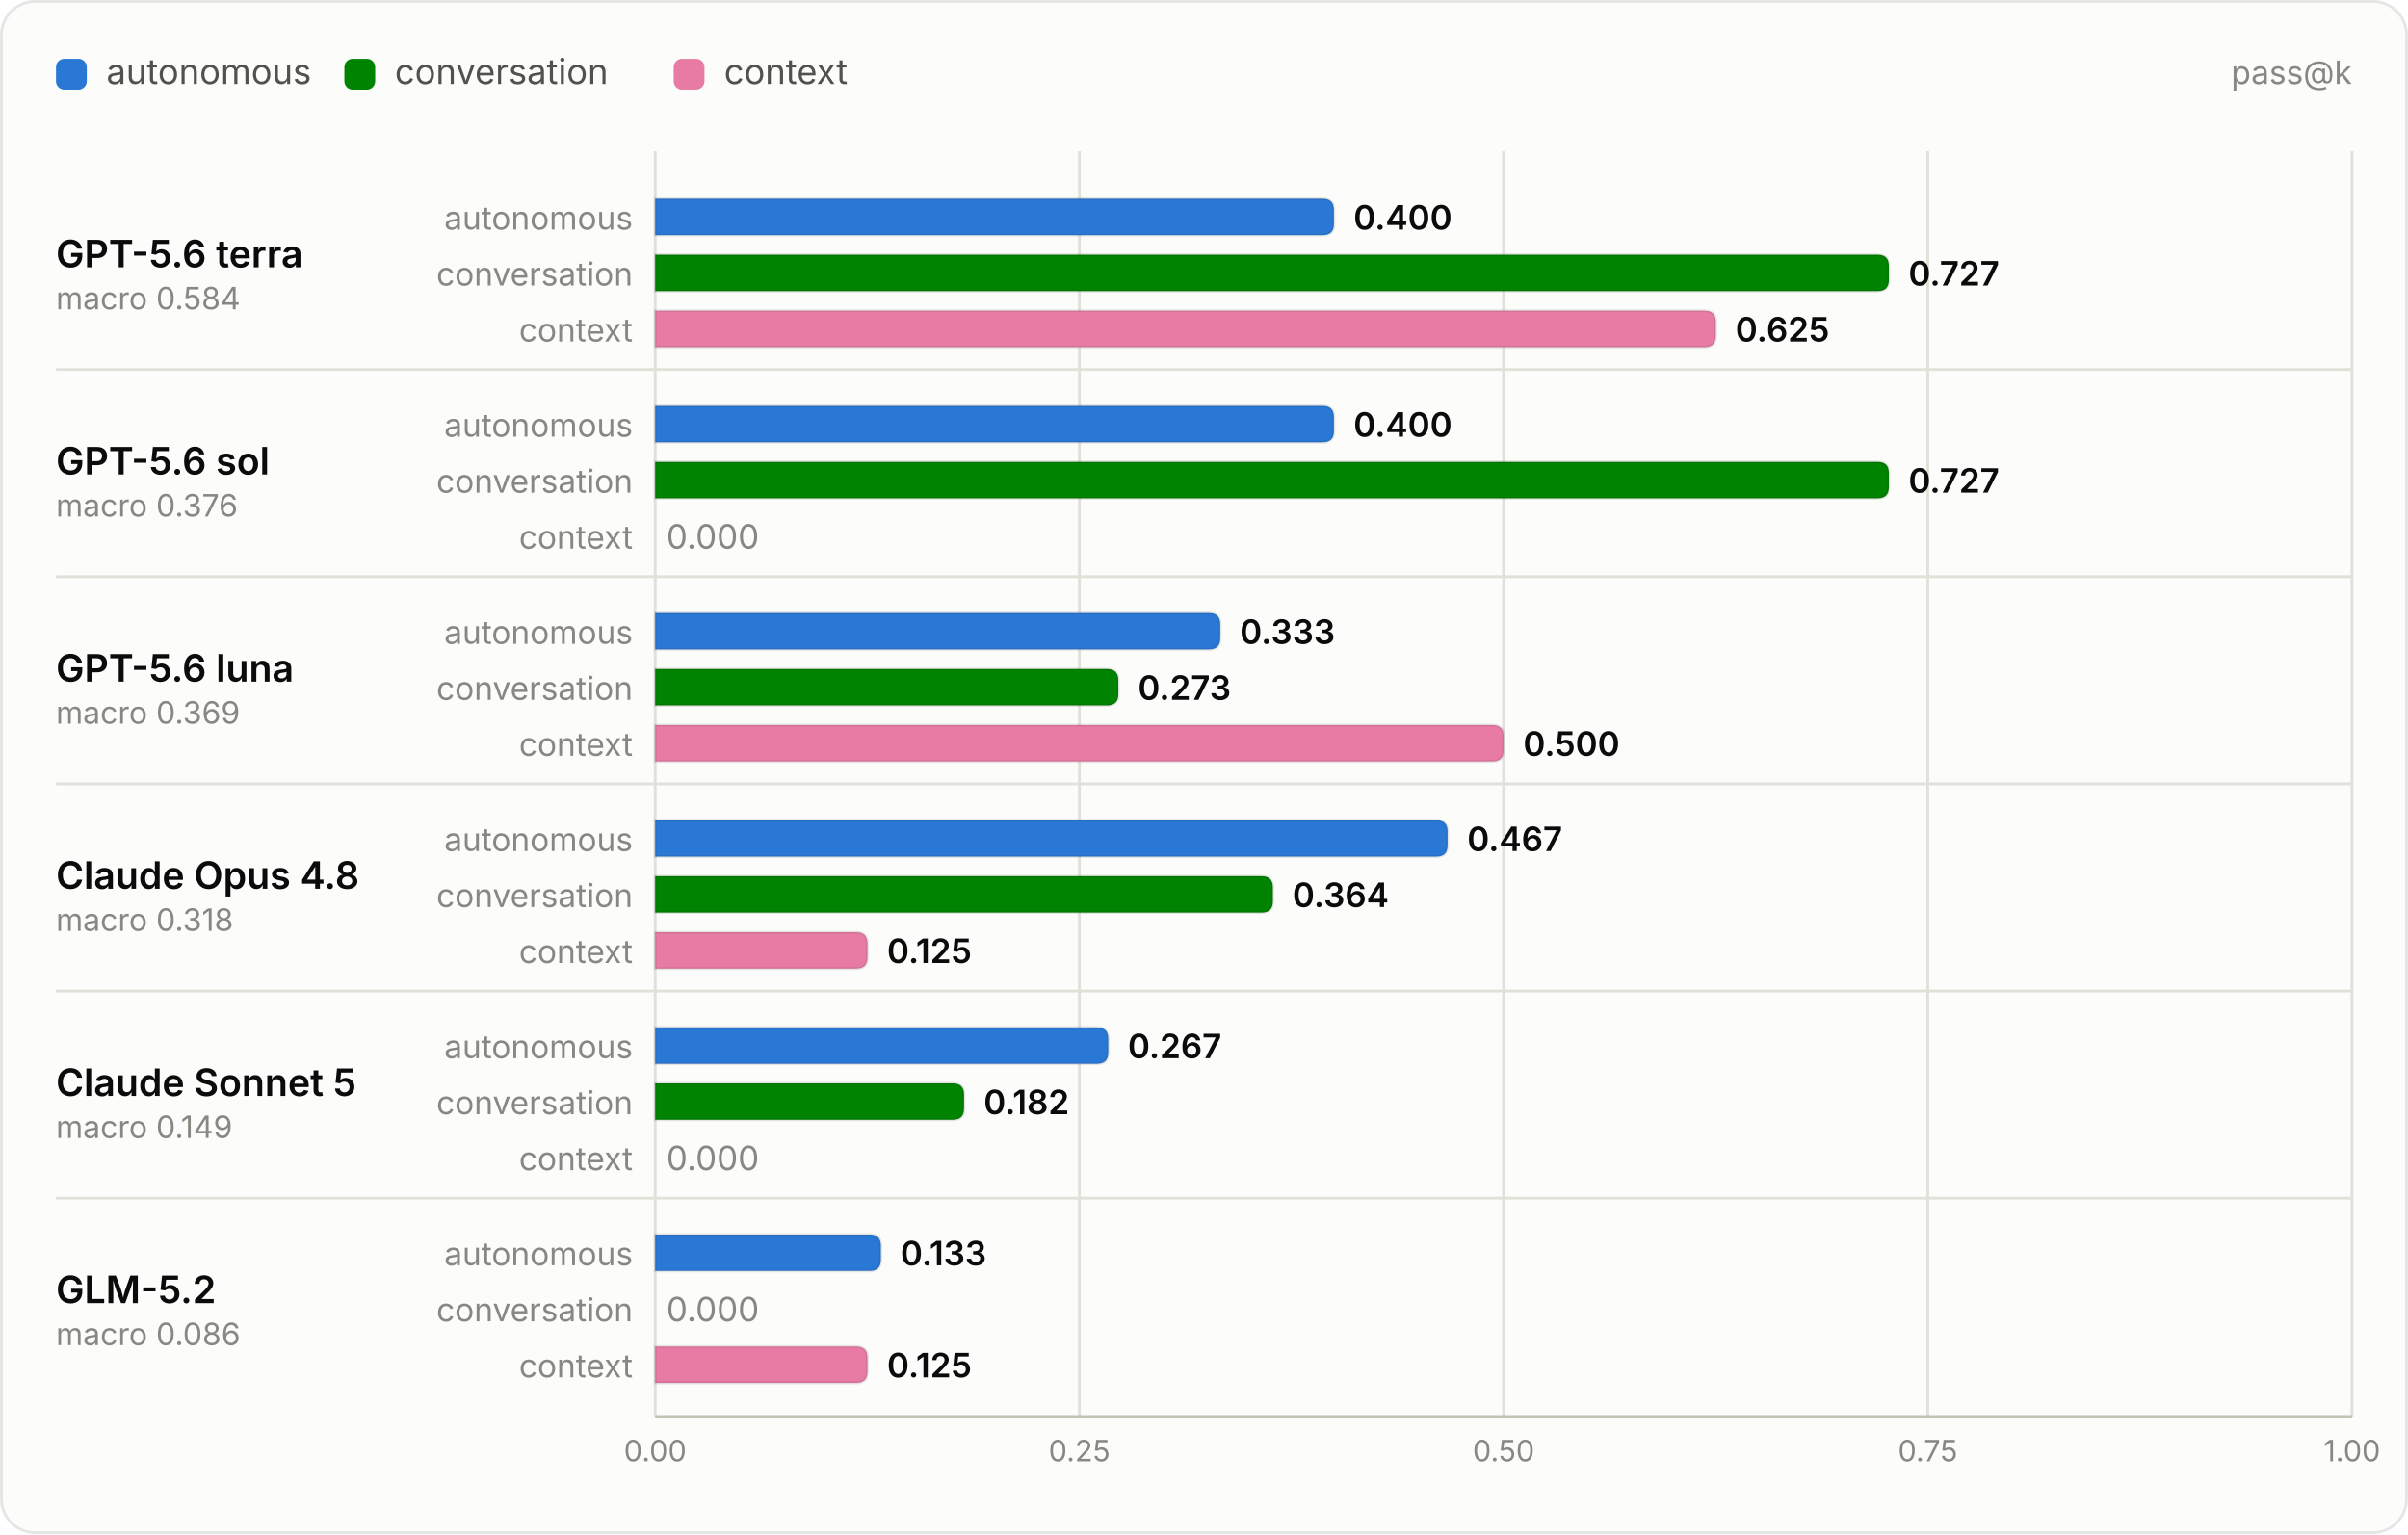
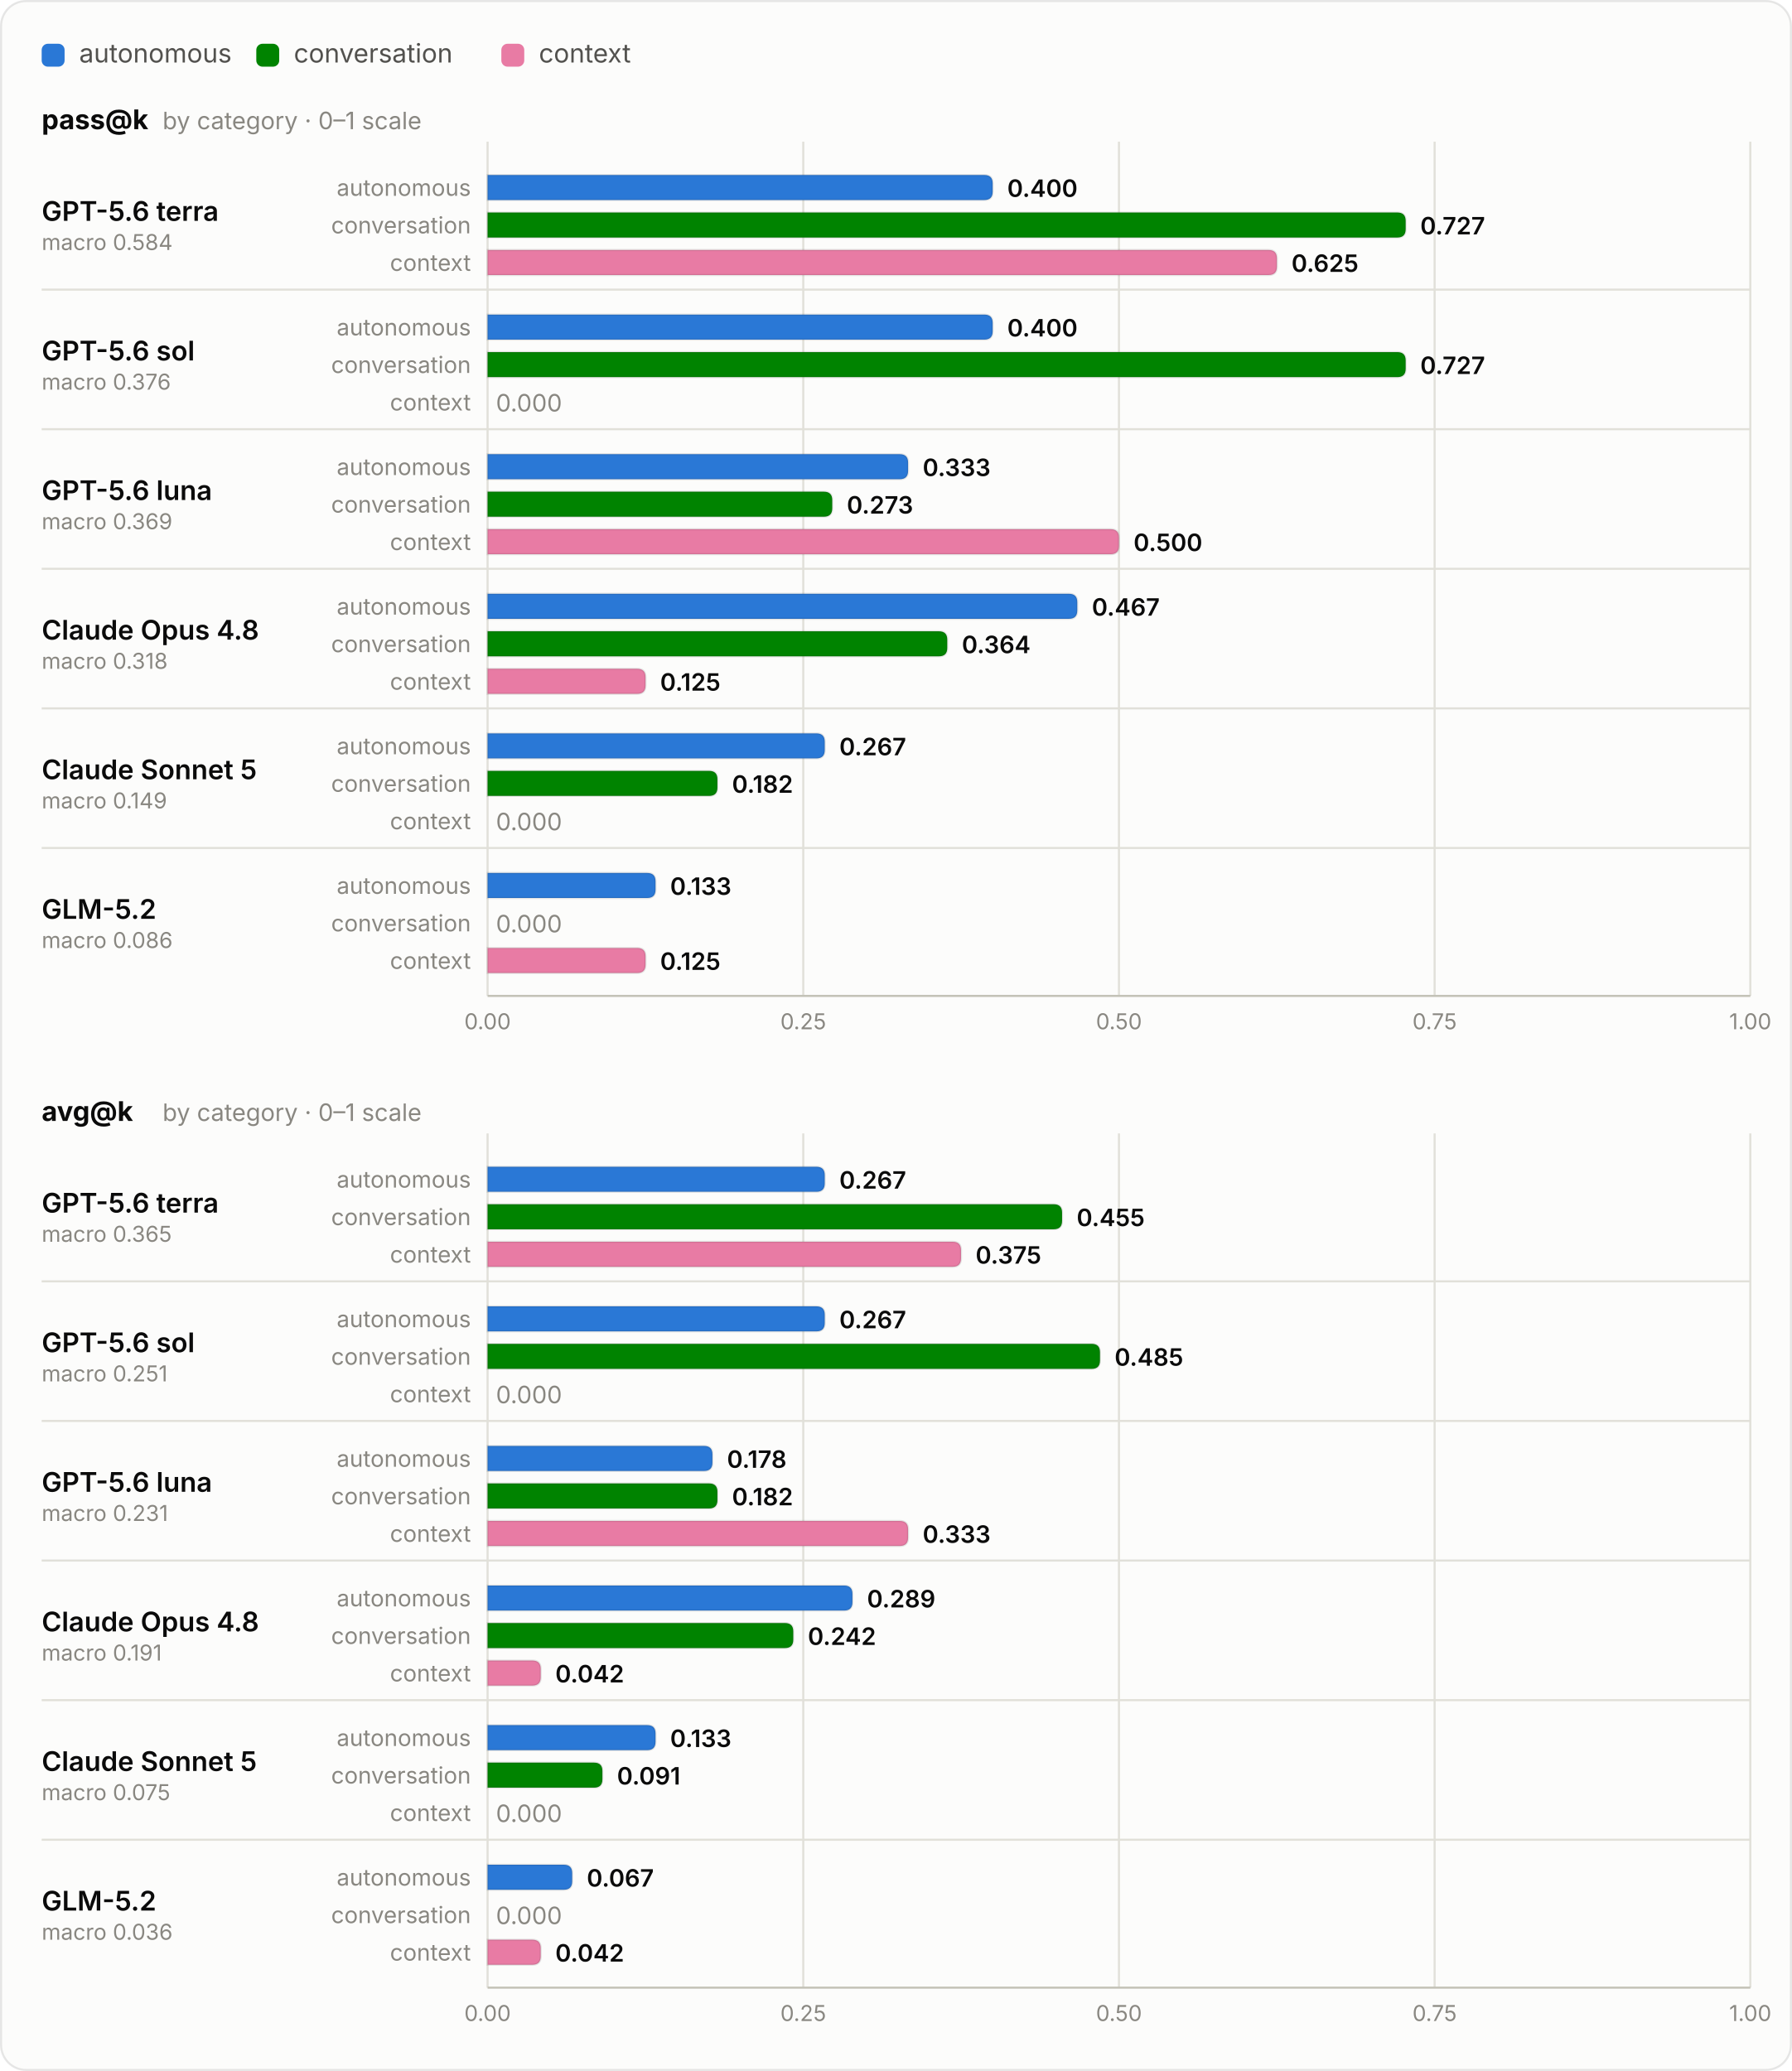
- <svg xmlns="http://www.w3.org/2000/svg" viewBox="0 0 860 548" width="860" height="548" font-family="system-ui,-apple-system,'Segoe UI',sans-serif" role="img" aria-label="Lite pass@k by model and category">
-   <rect x="0.5" y="0.5" width="859" height="547" rx="12" fill="#fcfcfb" stroke="rgba(11,11,11,0.10)" />
+ <svg xmlns="http://www.w3.org/2000/svg" viewBox="0 0 860 994" width="860" height="994" font-family="system-ui,-apple-system,'Segoe UI',sans-serif" role="img" aria-label="Lite pass@k and avg@k by model and category">
+   <rect x="0.5" y="0.5" width="859" height="993" rx="12" fill="#fcfcfb" stroke="rgba(11,11,11,0.10)" />
  <rect x="20" y="21" width="11" height="11" rx="3" fill="#2a78d6" />
  <text x="38" y="30" font-size="12.5" fill="#52514e">autonomous</text>
  <rect x="123.0" y="21" width="11" height="11" rx="3" fill="#008300" />
  <text x="141.0" y="30" font-size="12.5" fill="#52514e">conversation</text>
  <rect x="240.6" y="21" width="11" height="11" rx="3" fill="#e87ba4" />
  <text x="258.6" y="30" font-size="12.5" fill="#52514e">context</text>
-   <text x="840" y="30" font-size="11.5" fill="#898781" text-anchor="end">pass@k</text>
-   <line x1="234.0" y1="54" x2="234.0" y2="506" stroke="#e1e0d9" stroke-width="1" />
-   <text x="234.0" y="522" font-size="10.5" fill="#898781" text-anchor="middle" style="font-variant-numeric:tabular-nums">0.00</text>
-   <line x1="385.5" y1="54" x2="385.5" y2="506" stroke="#e1e0d9" stroke-width="1" />
-   <text x="385.5" y="522" font-size="10.5" fill="#898781" text-anchor="middle" style="font-variant-numeric:tabular-nums">0.25</text>
-   <line x1="537.0" y1="54" x2="537.0" y2="506" stroke="#e1e0d9" stroke-width="1" />
-   <text x="537.0" y="522" font-size="10.5" fill="#898781" text-anchor="middle" style="font-variant-numeric:tabular-nums">0.50</text>
-   <line x1="688.5" y1="54" x2="688.5" y2="506" stroke="#e1e0d9" stroke-width="1" />
-   <text x="688.5" y="522" font-size="10.5" fill="#898781" text-anchor="middle" style="font-variant-numeric:tabular-nums">0.75</text>
-   <line x1="840.0" y1="54" x2="840.0" y2="506" stroke="#e1e0d9" stroke-width="1" />
-   <text x="840.0" y="522" font-size="10.5" fill="#898781" text-anchor="middle" style="font-variant-numeric:tabular-nums">1.00</text>
-   <text x="20" y="95.5" font-size="13.5" font-weight="600" fill="#0b0b0b">GPT-5.6 terra</text>
-   <text x="20" y="110.5" font-size="11" fill="#898781" style="font-variant-numeric:tabular-nums">macro 0.584</text>
-   <text x="226" y="82.0" font-size="11.5" fill="#898781" text-anchor="end">autonomous</text>
-   <path d="M234.0,71.0 H472.4 Q476.4,71.0 476.4,75.0 V80.0 Q476.4,84.0 472.4,84.0 H234.0 Z" fill="#2a78d6" stroke="rgba(11,11,11,0.10)" stroke-width="1" />
-   <text x="483.4" y="82.0" font-size="12" font-weight="600" fill="#0b0b0b" style="font-variant-numeric:tabular-nums">0.400</text>
-   <text x="226" y="102.0" font-size="11.5" fill="#898781" text-anchor="end">conversation</text>
-   <path d="M234.0,91.0 H670.6 Q674.6,91.0 674.6,95.0 V100.0 Q674.6,104.0 670.6,104.0 H234.0 Z" fill="#008300" stroke="rgba(11,11,11,0.10)" stroke-width="1" />
-   <text x="681.6" y="102.0" font-size="12" font-weight="600" fill="#0b0b0b" style="font-variant-numeric:tabular-nums">0.727</text>
-   <text x="226" y="122.0" font-size="11.5" fill="#898781" text-anchor="end">context</text>
-   <path d="M234.0,111.0 H608.8 Q612.8,111.0 612.8,115.0 V120.0 Q612.8,124.0 608.8,124.0 H234.0 Z" fill="#e87ba4" stroke="rgba(11,11,11,0.10)" stroke-width="1" />
-   <text x="619.8" y="122.0" font-size="12" font-weight="600" fill="#0b0b0b" style="font-variant-numeric:tabular-nums">0.625</text>
-   <line x1="20" y1="132" x2="840" y2="132" stroke="#e1e0d9" stroke-width="1" />
-   <text x="20" y="169.5" font-size="13.5" font-weight="600" fill="#0b0b0b">GPT-5.6 sol</text>
-   <text x="20" y="184.5" font-size="11" fill="#898781" style="font-variant-numeric:tabular-nums">macro 0.376</text>
-   <text x="226" y="156.0" font-size="11.5" fill="#898781" text-anchor="end">autonomous</text>
-   <path d="M234.0,145.0 H472.4 Q476.4,145.0 476.4,149.0 V154.0 Q476.4,158.0 472.4,158.0 H234.0 Z" fill="#2a78d6" stroke="rgba(11,11,11,0.10)" stroke-width="1" />
-   <text x="483.4" y="156.0" font-size="12" font-weight="600" fill="#0b0b0b" style="font-variant-numeric:tabular-nums">0.400</text>
-   <text x="226" y="176.0" font-size="11.5" fill="#898781" text-anchor="end">conversation</text>
-   <path d="M234.0,165.0 H670.6 Q674.6,165.0 674.6,169.0 V174.0 Q674.6,178.0 670.6,178.0 H234.0 Z" fill="#008300" stroke="rgba(11,11,11,0.10)" stroke-width="1" />
-   <text x="681.6" y="176.0" font-size="12" font-weight="600" fill="#0b0b0b" style="font-variant-numeric:tabular-nums">0.727</text>
-   <text x="226" y="196.0" font-size="11.5" fill="#898781" text-anchor="end">context</text>
-   <text x="238" y="196.0" font-size="12" fill="#898781" style="font-variant-numeric:tabular-nums">0.000</text>
+   <text x="20" y="62" font-size="13" font-weight="700" fill="#0b0b0b">pass@k</text>
+   <text x="78" y="62" font-size="11.5" fill="#898781">by category · 0–1 scale</text>
+   <line x1="234.0" y1="68" x2="234.0" y2="478" stroke="#e1e0d9" stroke-width="1" />
+   <text x="234.0" y="494" font-size="10.5" fill="#898781" text-anchor="middle" style="font-variant-numeric:tabular-nums">0.00</text>
+   <line x1="385.5" y1="68" x2="385.5" y2="478" stroke="#e1e0d9" stroke-width="1" />
+   <text x="385.5" y="494" font-size="10.5" fill="#898781" text-anchor="middle" style="font-variant-numeric:tabular-nums">0.25</text>
+   <line x1="537.0" y1="68" x2="537.0" y2="478" stroke="#e1e0d9" stroke-width="1" />
+   <text x="537.0" y="494" font-size="10.5" fill="#898781" text-anchor="middle" style="font-variant-numeric:tabular-nums">0.50</text>
+   <line x1="688.5" y1="68" x2="688.5" y2="478" stroke="#e1e0d9" stroke-width="1" />
+   <text x="688.5" y="494" font-size="10.5" fill="#898781" text-anchor="middle" style="font-variant-numeric:tabular-nums">0.75</text>
+   <line x1="840.0" y1="68" x2="840.0" y2="478" stroke="#e1e0d9" stroke-width="1" />
+   <text x="840.0" y="494" font-size="10.5" fill="#898781" text-anchor="middle" style="font-variant-numeric:tabular-nums">1.00</text>
+   <text x="20" y="106.0" font-size="13" font-weight="600" fill="#0b0b0b">GPT-5.6 terra</text>
+   <text x="20" y="120.0" font-size="10.5" fill="#898781" style="font-variant-numeric:tabular-nums">macro 0.584</text>
+   <text x="226" y="94.0" font-size="11" fill="#898781" text-anchor="end">autonomous</text>
+   <path d="M234.0,84.0 H472.4 Q476.4,84.0 476.4,88.0 V92.0 Q476.4,96.0 472.4,96.0 H234.0 Z" fill="#2a78d6" stroke="rgba(11,11,11,0.10)" stroke-width="1" />
+   <text x="483.4" y="94.5" font-size="11.5" font-weight="600" fill="#0b0b0b" style="font-variant-numeric:tabular-nums">0.400</text>
+   <text x="226" y="112.0" font-size="11" fill="#898781" text-anchor="end">conversation</text>
+   <path d="M234.0,102.0 H670.6 Q674.6,102.0 674.6,106.0 V110.0 Q674.6,114.0 670.6,114.0 H234.0 Z" fill="#008300" stroke="rgba(11,11,11,0.10)" stroke-width="1" />
+   <text x="681.6" y="112.5" font-size="11.5" font-weight="600" fill="#0b0b0b" style="font-variant-numeric:tabular-nums">0.727</text>
+   <text x="226" y="130.0" font-size="11" fill="#898781" text-anchor="end">context</text>
+   <path d="M234.0,120.0 H608.8 Q612.8,120.0 612.8,124.0 V128.0 Q612.8,132.0 608.8,132.0 H234.0 Z" fill="#e87ba4" stroke="rgba(11,11,11,0.10)" stroke-width="1" />
+   <text x="619.8" y="130.5" font-size="11.5" font-weight="600" fill="#0b0b0b" style="font-variant-numeric:tabular-nums">0.625</text>
+   <line x1="20" y1="139" x2="840" y2="139" stroke="#e1e0d9" stroke-width="1" />
+   <text x="20" y="173.0" font-size="13" font-weight="600" fill="#0b0b0b">GPT-5.6 sol</text>
+   <text x="20" y="187.0" font-size="10.5" fill="#898781" style="font-variant-numeric:tabular-nums">macro 0.376</text>
+   <text x="226" y="161.0" font-size="11" fill="#898781" text-anchor="end">autonomous</text>
+   <path d="M234.0,151.0 H472.4 Q476.4,151.0 476.4,155.0 V159.0 Q476.4,163.0 472.4,163.0 H234.0 Z" fill="#2a78d6" stroke="rgba(11,11,11,0.10)" stroke-width="1" />
+   <text x="483.4" y="161.5" font-size="11.5" font-weight="600" fill="#0b0b0b" style="font-variant-numeric:tabular-nums">0.400</text>
+   <text x="226" y="179.0" font-size="11" fill="#898781" text-anchor="end">conversation</text>
+   <path d="M234.0,169.0 H670.6 Q674.6,169.0 674.6,173.0 V177.0 Q674.6,181.0 670.6,181.0 H234.0 Z" fill="#008300" stroke="rgba(11,11,11,0.10)" stroke-width="1" />
+   <text x="681.6" y="179.5" font-size="11.5" font-weight="600" fill="#0b0b0b" style="font-variant-numeric:tabular-nums">0.727</text>
+   <text x="226" y="197.0" font-size="11" fill="#898781" text-anchor="end">context</text>
+   <text x="238" y="197.5" font-size="11.5" fill="#898781" style="font-variant-numeric:tabular-nums">0.000</text>
  <line x1="20" y1="206" x2="840" y2="206" stroke="#e1e0d9" stroke-width="1" />
-   <text x="20" y="243.5" font-size="13.5" font-weight="600" fill="#0b0b0b">GPT-5.6 luna</text>
-   <text x="20" y="258.5" font-size="11" fill="#898781" style="font-variant-numeric:tabular-nums">macro 0.369</text>
-   <text x="226" y="230.0" font-size="11.5" fill="#898781" text-anchor="end">autonomous</text>
-   <path d="M234.0,219.0 H431.8 Q435.8,219.0 435.8,223.0 V228.0 Q435.8,232.0 431.8,232.0 H234.0 Z" fill="#2a78d6" stroke="rgba(11,11,11,0.10)" stroke-width="1" />
-   <text x="442.8" y="230.0" font-size="12" font-weight="600" fill="#0b0b0b" style="font-variant-numeric:tabular-nums">0.333</text>
-   <text x="226" y="250.0" font-size="11.5" fill="#898781" text-anchor="end">conversation</text>
-   <path d="M234.0,239.0 H395.4 Q399.4,239.0 399.4,243.0 V248.0 Q399.4,252.0 395.4,252.0 H234.0 Z" fill="#008300" stroke="rgba(11,11,11,0.10)" stroke-width="1" />
-   <text x="406.4" y="250.0" font-size="12" font-weight="600" fill="#0b0b0b" style="font-variant-numeric:tabular-nums">0.273</text>
-   <text x="226" y="270.0" font-size="11.5" fill="#898781" text-anchor="end">context</text>
-   <path d="M234.0,259.0 H533.0 Q537.0,259.0 537.0,263.0 V268.0 Q537.0,272.0 533.0,272.0 H234.0 Z" fill="#e87ba4" stroke="rgba(11,11,11,0.10)" stroke-width="1" />
-   <text x="544.0" y="270.0" font-size="12" font-weight="600" fill="#0b0b0b" style="font-variant-numeric:tabular-nums">0.500</text>
-   <line x1="20" y1="280" x2="840" y2="280" stroke="#e1e0d9" stroke-width="1" />
-   <text x="20" y="317.5" font-size="13.5" font-weight="600" fill="#0b0b0b">Claude Opus 4.8</text>
-   <text x="20" y="332.5" font-size="11" fill="#898781" style="font-variant-numeric:tabular-nums">macro 0.318</text>
-   <text x="226" y="304.0" font-size="11.5" fill="#898781" text-anchor="end">autonomous</text>
-   <path d="M234.0,293.0 H513.0 Q517.0,293.0 517.0,297.0 V302.0 Q517.0,306.0 513.0,306.0 H234.0 Z" fill="#2a78d6" stroke="rgba(11,11,11,0.10)" stroke-width="1" />
-   <text x="524.0" y="304.0" font-size="12" font-weight="600" fill="#0b0b0b" style="font-variant-numeric:tabular-nums">0.467</text>
-   <text x="226" y="324.0" font-size="11.5" fill="#898781" text-anchor="end">conversation</text>
-   <path d="M234.0,313.0 H450.6 Q454.6,313.0 454.6,317.0 V322.0 Q454.6,326.0 450.6,326.0 H234.0 Z" fill="#008300" stroke="rgba(11,11,11,0.10)" stroke-width="1" />
-   <text x="461.6" y="324.0" font-size="12" font-weight="600" fill="#0b0b0b" style="font-variant-numeric:tabular-nums">0.364</text>
-   <text x="226" y="344.0" font-size="11.5" fill="#898781" text-anchor="end">context</text>
-   <path d="M234.0,333.0 H305.8 Q309.8,333.0 309.8,337.0 V342.0 Q309.8,346.0 305.8,346.0 H234.0 Z" fill="#e87ba4" stroke="rgba(11,11,11,0.10)" stroke-width="1" />
-   <text x="316.8" y="344.0" font-size="12" font-weight="600" fill="#0b0b0b" style="font-variant-numeric:tabular-nums">0.125</text>
-   <line x1="20" y1="354" x2="840" y2="354" stroke="#e1e0d9" stroke-width="1" />
-   <text x="20" y="391.5" font-size="13.5" font-weight="600" fill="#0b0b0b">Claude Sonnet 5</text>
-   <text x="20" y="406.5" font-size="11" fill="#898781" style="font-variant-numeric:tabular-nums">macro 0.149</text>
-   <text x="226" y="378.0" font-size="11.5" fill="#898781" text-anchor="end">autonomous</text>
-   <path d="M234.0,367.0 H391.8 Q395.8,367.0 395.8,371.0 V376.0 Q395.8,380.0 391.8,380.0 H234.0 Z" fill="#2a78d6" stroke="rgba(11,11,11,0.10)" stroke-width="1" />
-   <text x="402.8" y="378.0" font-size="12" font-weight="600" fill="#0b0b0b" style="font-variant-numeric:tabular-nums">0.267</text>
-   <text x="226" y="398.0" font-size="11.5" fill="#898781" text-anchor="end">conversation</text>
-   <path d="M234.0,387.0 H340.3 Q344.3,387.0 344.3,391.0 V396.0 Q344.3,400.0 340.3,400.0 H234.0 Z" fill="#008300" stroke="rgba(11,11,11,0.10)" stroke-width="1" />
-   <text x="351.3" y="398.0" font-size="12" font-weight="600" fill="#0b0b0b" style="font-variant-numeric:tabular-nums">0.182</text>
-   <text x="226" y="418.0" font-size="11.5" fill="#898781" text-anchor="end">context</text>
-   <text x="238" y="418.0" font-size="12" fill="#898781" style="font-variant-numeric:tabular-nums">0.000</text>
-   <line x1="20" y1="428" x2="840" y2="428" stroke="#e1e0d9" stroke-width="1" />
-   <text x="20" y="465.5" font-size="13.5" font-weight="600" fill="#0b0b0b">GLM-5.2</text>
-   <text x="20" y="480.5" font-size="11" fill="#898781" style="font-variant-numeric:tabular-nums">macro 0.086</text>
-   <text x="226" y="452.0" font-size="11.5" fill="#898781" text-anchor="end">autonomous</text>
-   <path d="M234.0,441.0 H310.6 Q314.6,441.0 314.6,445.0 V450.0 Q314.6,454.0 310.6,454.0 H234.0 Z" fill="#2a78d6" stroke="rgba(11,11,11,0.10)" stroke-width="1" />
-   <text x="321.6" y="452.0" font-size="12" font-weight="600" fill="#0b0b0b" style="font-variant-numeric:tabular-nums">0.133</text>
-   <text x="226" y="472.0" font-size="11.5" fill="#898781" text-anchor="end">conversation</text>
-   <text x="238" y="472.0" font-size="12" fill="#898781" style="font-variant-numeric:tabular-nums">0.000</text>
-   <text x="226" y="492.0" font-size="11.5" fill="#898781" text-anchor="end">context</text>
-   <path d="M234.0,481.0 H305.8 Q309.8,481.0 309.8,485.0 V490.0 Q309.8,494.0 305.8,494.0 H234.0 Z" fill="#e87ba4" stroke="rgba(11,11,11,0.10)" stroke-width="1" />
-   <text x="316.8" y="492.0" font-size="12" font-weight="600" fill="#0b0b0b" style="font-variant-numeric:tabular-nums">0.125</text>
-   <line x1="234" y1="506" x2="840" y2="506" stroke="#c3c2b7" stroke-width="1" />
+   <text x="20" y="240.0" font-size="13" font-weight="600" fill="#0b0b0b">GPT-5.6 luna</text>
+   <text x="20" y="254.0" font-size="10.5" fill="#898781" style="font-variant-numeric:tabular-nums">macro 0.369</text>
+   <text x="226" y="228.0" font-size="11" fill="#898781" text-anchor="end">autonomous</text>
+   <path d="M234.0,218.0 H431.8 Q435.8,218.0 435.8,222.0 V226.0 Q435.8,230.0 431.8,230.0 H234.0 Z" fill="#2a78d6" stroke="rgba(11,11,11,0.10)" stroke-width="1" />
+   <text x="442.8" y="228.5" font-size="11.5" font-weight="600" fill="#0b0b0b" style="font-variant-numeric:tabular-nums">0.333</text>
+   <text x="226" y="246.0" font-size="11" fill="#898781" text-anchor="end">conversation</text>
+   <path d="M234.0,236.0 H395.4 Q399.4,236.0 399.4,240.0 V244.0 Q399.4,248.0 395.4,248.0 H234.0 Z" fill="#008300" stroke="rgba(11,11,11,0.10)" stroke-width="1" />
+   <text x="406.4" y="246.5" font-size="11.5" font-weight="600" fill="#0b0b0b" style="font-variant-numeric:tabular-nums">0.273</text>
+   <text x="226" y="264.0" font-size="11" fill="#898781" text-anchor="end">context</text>
+   <path d="M234.0,254.0 H533.0 Q537.0,254.0 537.0,258.0 V262.0 Q537.0,266.0 533.0,266.0 H234.0 Z" fill="#e87ba4" stroke="rgba(11,11,11,0.10)" stroke-width="1" />
+   <text x="544.0" y="264.5" font-size="11.5" font-weight="600" fill="#0b0b0b" style="font-variant-numeric:tabular-nums">0.500</text>
+   <line x1="20" y1="273" x2="840" y2="273" stroke="#e1e0d9" stroke-width="1" />
+   <text x="20" y="307.0" font-size="13" font-weight="600" fill="#0b0b0b">Claude Opus 4.8</text>
+   <text x="20" y="321.0" font-size="10.5" fill="#898781" style="font-variant-numeric:tabular-nums">macro 0.318</text>
+   <text x="226" y="295.0" font-size="11" fill="#898781" text-anchor="end">autonomous</text>
+   <path d="M234.0,285.0 H513.0 Q517.0,285.0 517.0,289.0 V293.0 Q517.0,297.0 513.0,297.0 H234.0 Z" fill="#2a78d6" stroke="rgba(11,11,11,0.10)" stroke-width="1" />
+   <text x="524.0" y="295.5" font-size="11.5" font-weight="600" fill="#0b0b0b" style="font-variant-numeric:tabular-nums">0.467</text>
+   <text x="226" y="313.0" font-size="11" fill="#898781" text-anchor="end">conversation</text>
+   <path d="M234.0,303.0 H450.6 Q454.6,303.0 454.6,307.0 V311.0 Q454.6,315.0 450.6,315.0 H234.0 Z" fill="#008300" stroke="rgba(11,11,11,0.10)" stroke-width="1" />
+   <text x="461.6" y="313.5" font-size="11.5" font-weight="600" fill="#0b0b0b" style="font-variant-numeric:tabular-nums">0.364</text>
+   <text x="226" y="331.0" font-size="11" fill="#898781" text-anchor="end">context</text>
+   <path d="M234.0,321.0 H305.8 Q309.8,321.0 309.8,325.0 V329.0 Q309.8,333.0 305.8,333.0 H234.0 Z" fill="#e87ba4" stroke="rgba(11,11,11,0.10)" stroke-width="1" />
+   <text x="316.8" y="331.5" font-size="11.5" font-weight="600" fill="#0b0b0b" style="font-variant-numeric:tabular-nums">0.125</text>
+   <line x1="20" y1="340" x2="840" y2="340" stroke="#e1e0d9" stroke-width="1" />
+   <text x="20" y="374.0" font-size="13" font-weight="600" fill="#0b0b0b">Claude Sonnet 5</text>
+   <text x="20" y="388.0" font-size="10.5" fill="#898781" style="font-variant-numeric:tabular-nums">macro 0.149</text>
+   <text x="226" y="362.0" font-size="11" fill="#898781" text-anchor="end">autonomous</text>
+   <path d="M234.0,352.0 H391.8 Q395.8,352.0 395.8,356.0 V360.0 Q395.8,364.0 391.8,364.0 H234.0 Z" fill="#2a78d6" stroke="rgba(11,11,11,0.10)" stroke-width="1" />
+   <text x="402.8" y="362.5" font-size="11.5" font-weight="600" fill="#0b0b0b" style="font-variant-numeric:tabular-nums">0.267</text>
+   <text x="226" y="380.0" font-size="11" fill="#898781" text-anchor="end">conversation</text>
+   <path d="M234.0,370.0 H340.3 Q344.3,370.0 344.3,374.0 V378.0 Q344.3,382.0 340.3,382.0 H234.0 Z" fill="#008300" stroke="rgba(11,11,11,0.10)" stroke-width="1" />
+   <text x="351.3" y="380.5" font-size="11.5" font-weight="600" fill="#0b0b0b" style="font-variant-numeric:tabular-nums">0.182</text>
+   <text x="226" y="398.0" font-size="11" fill="#898781" text-anchor="end">context</text>
+   <text x="238" y="398.5" font-size="11.5" fill="#898781" style="font-variant-numeric:tabular-nums">0.000</text>
+   <line x1="20" y1="407" x2="840" y2="407" stroke="#e1e0d9" stroke-width="1" />
+   <text x="20" y="441.0" font-size="13" font-weight="600" fill="#0b0b0b">GLM-5.2</text>
+   <text x="20" y="455.0" font-size="10.5" fill="#898781" style="font-variant-numeric:tabular-nums">macro 0.086</text>
+   <text x="226" y="429.0" font-size="11" fill="#898781" text-anchor="end">autonomous</text>
+   <path d="M234.0,419.0 H310.6 Q314.6,419.0 314.6,423.0 V427.0 Q314.6,431.0 310.6,431.0 H234.0 Z" fill="#2a78d6" stroke="rgba(11,11,11,0.10)" stroke-width="1" />
+   <text x="321.6" y="429.5" font-size="11.5" font-weight="600" fill="#0b0b0b" style="font-variant-numeric:tabular-nums">0.133</text>
+   <text x="226" y="447.0" font-size="11" fill="#898781" text-anchor="end">conversation</text>
+   <text x="238" y="447.5" font-size="11.5" fill="#898781" style="font-variant-numeric:tabular-nums">0.000</text>
+   <text x="226" y="465.0" font-size="11" fill="#898781" text-anchor="end">context</text>
+   <path d="M234.0,455.0 H305.8 Q309.8,455.0 309.8,459.0 V463.0 Q309.8,467.0 305.8,467.0 H234.0 Z" fill="#e87ba4" stroke="rgba(11,11,11,0.10)" stroke-width="1" />
+   <text x="316.8" y="465.5" font-size="11.5" font-weight="600" fill="#0b0b0b" style="font-variant-numeric:tabular-nums">0.125</text>
+   <line x1="234" y1="478" x2="840" y2="478" stroke="#c3c2b7" stroke-width="1" />
+   <text x="20" y="538" font-size="13" font-weight="700" fill="#0b0b0b">avg@k</text>
+   <text x="78" y="538" font-size="11.5" fill="#898781">by category · 0–1 scale</text>
+   <line x1="234.0" y1="544" x2="234.0" y2="954" stroke="#e1e0d9" stroke-width="1" />
+   <text x="234.0" y="970" font-size="10.5" fill="#898781" text-anchor="middle" style="font-variant-numeric:tabular-nums">0.00</text>
+   <line x1="385.5" y1="544" x2="385.5" y2="954" stroke="#e1e0d9" stroke-width="1" />
+   <text x="385.5" y="970" font-size="10.5" fill="#898781" text-anchor="middle" style="font-variant-numeric:tabular-nums">0.25</text>
+   <line x1="537.0" y1="544" x2="537.0" y2="954" stroke="#e1e0d9" stroke-width="1" />
+   <text x="537.0" y="970" font-size="10.5" fill="#898781" text-anchor="middle" style="font-variant-numeric:tabular-nums">0.50</text>
+   <line x1="688.5" y1="544" x2="688.5" y2="954" stroke="#e1e0d9" stroke-width="1" />
+   <text x="688.5" y="970" font-size="10.5" fill="#898781" text-anchor="middle" style="font-variant-numeric:tabular-nums">0.75</text>
+   <line x1="840.0" y1="544" x2="840.0" y2="954" stroke="#e1e0d9" stroke-width="1" />
+   <text x="840.0" y="970" font-size="10.5" fill="#898781" text-anchor="middle" style="font-variant-numeric:tabular-nums">1.00</text>
+   <text x="20" y="582.0" font-size="13" font-weight="600" fill="#0b0b0b">GPT-5.6 terra</text>
+   <text x="20" y="596.0" font-size="10.5" fill="#898781" style="font-variant-numeric:tabular-nums">macro 0.365</text>
+   <text x="226" y="570.0" font-size="11" fill="#898781" text-anchor="end">autonomous</text>
+   <path d="M234.0,560.0 H391.8 Q395.8,560.0 395.8,564.0 V568.0 Q395.8,572.0 391.8,572.0 H234.0 Z" fill="#2a78d6" stroke="rgba(11,11,11,0.10)" stroke-width="1" />
+   <text x="402.8" y="570.5" font-size="11.5" font-weight="600" fill="#0b0b0b" style="font-variant-numeric:tabular-nums">0.267</text>
+   <text x="226" y="588.0" font-size="11" fill="#898781" text-anchor="end">conversation</text>
+   <path d="M234.0,578.0 H505.7 Q509.7,578.0 509.7,582.0 V586.0 Q509.7,590.0 505.7,590.0 H234.0 Z" fill="#008300" stroke="rgba(11,11,11,0.10)" stroke-width="1" />
+   <text x="516.7" y="588.5" font-size="11.5" font-weight="600" fill="#0b0b0b" style="font-variant-numeric:tabular-nums">0.455</text>
+   <text x="226" y="606.0" font-size="11" fill="#898781" text-anchor="end">context</text>
+   <path d="M234.0,596.0 H457.2 Q461.2,596.0 461.2,600.0 V604.0 Q461.2,608.0 457.2,608.0 H234.0 Z" fill="#e87ba4" stroke="rgba(11,11,11,0.10)" stroke-width="1" />
+   <text x="468.2" y="606.5" font-size="11.5" font-weight="600" fill="#0b0b0b" style="font-variant-numeric:tabular-nums">0.375</text>
+   <line x1="20" y1="615" x2="840" y2="615" stroke="#e1e0d9" stroke-width="1" />
+   <text x="20" y="649.0" font-size="13" font-weight="600" fill="#0b0b0b">GPT-5.6 sol</text>
+   <text x="20" y="663.0" font-size="10.5" fill="#898781" style="font-variant-numeric:tabular-nums">macro 0.251</text>
+   <text x="226" y="637.0" font-size="11" fill="#898781" text-anchor="end">autonomous</text>
+   <path d="M234.0,627.0 H391.8 Q395.8,627.0 395.8,631.0 V635.0 Q395.8,639.0 391.8,639.0 H234.0 Z" fill="#2a78d6" stroke="rgba(11,11,11,0.10)" stroke-width="1" />
+   <text x="402.8" y="637.5" font-size="11.5" font-weight="600" fill="#0b0b0b" style="font-variant-numeric:tabular-nums">0.267</text>
+   <text x="226" y="655.0" font-size="11" fill="#898781" text-anchor="end">conversation</text>
+   <path d="M234.0,645.0 H523.9 Q527.9,645.0 527.9,649.0 V653.0 Q527.9,657.0 523.9,657.0 H234.0 Z" fill="#008300" stroke="rgba(11,11,11,0.10)" stroke-width="1" />
+   <text x="534.9" y="655.5" font-size="11.5" font-weight="600" fill="#0b0b0b" style="font-variant-numeric:tabular-nums">0.485</text>
+   <text x="226" y="673.0" font-size="11" fill="#898781" text-anchor="end">context</text>
+   <text x="238" y="673.5" font-size="11.5" fill="#898781" style="font-variant-numeric:tabular-nums">0.000</text>
+   <line x1="20" y1="682" x2="840" y2="682" stroke="#e1e0d9" stroke-width="1" />
+   <text x="20" y="716.0" font-size="13" font-weight="600" fill="#0b0b0b">GPT-5.6 luna</text>
+   <text x="20" y="730.0" font-size="10.5" fill="#898781" style="font-variant-numeric:tabular-nums">macro 0.231</text>
+   <text x="226" y="704.0" font-size="11" fill="#898781" text-anchor="end">autonomous</text>
+   <path d="M234.0,694.0 H337.9 Q341.9,694.0 341.9,698.0 V702.0 Q341.9,706.0 337.9,706.0 H234.0 Z" fill="#2a78d6" stroke="rgba(11,11,11,0.10)" stroke-width="1" />
+   <text x="348.9" y="704.5" font-size="11.5" font-weight="600" fill="#0b0b0b" style="font-variant-numeric:tabular-nums">0.178</text>
+   <text x="226" y="722.0" font-size="11" fill="#898781" text-anchor="end">conversation</text>
+   <path d="M234.0,712.0 H340.3 Q344.3,712.0 344.3,716.0 V720.0 Q344.3,724.0 340.3,724.0 H234.0 Z" fill="#008300" stroke="rgba(11,11,11,0.10)" stroke-width="1" />
+   <text x="351.3" y="722.5" font-size="11.5" font-weight="600" fill="#0b0b0b" style="font-variant-numeric:tabular-nums">0.182</text>
+   <text x="226" y="740.0" font-size="11" fill="#898781" text-anchor="end">context</text>
+   <path d="M234.0,730.0 H431.8 Q435.8,730.0 435.8,734.0 V738.0 Q435.8,742.0 431.8,742.0 H234.0 Z" fill="#e87ba4" stroke="rgba(11,11,11,0.10)" stroke-width="1" />
+   <text x="442.8" y="740.5" font-size="11.5" font-weight="600" fill="#0b0b0b" style="font-variant-numeric:tabular-nums">0.333</text>
+   <line x1="20" y1="749" x2="840" y2="749" stroke="#e1e0d9" stroke-width="1" />
+   <text x="20" y="783.0" font-size="13" font-weight="600" fill="#0b0b0b">Claude Opus 4.8</text>
+   <text x="20" y="797.0" font-size="10.5" fill="#898781" style="font-variant-numeric:tabular-nums">macro 0.191</text>
+   <text x="226" y="771.0" font-size="11" fill="#898781" text-anchor="end">autonomous</text>
+   <path d="M234.0,761.0 H405.1 Q409.1,761.0 409.1,765.0 V769.0 Q409.1,773.0 405.1,773.0 H234.0 Z" fill="#2a78d6" stroke="rgba(11,11,11,0.10)" stroke-width="1" />
+   <text x="416.1" y="771.5" font-size="11.5" font-weight="600" fill="#0b0b0b" style="font-variant-numeric:tabular-nums">0.289</text>
+   <text x="226" y="789.0" font-size="11" fill="#898781" text-anchor="end">conversation</text>
+   <path d="M234.0,779.0 H376.7 Q380.7,779.0 380.7,783.0 V787.0 Q380.7,791.0 376.7,791.0 H234.0 Z" fill="#008300" stroke="rgba(11,11,11,0.10)" stroke-width="1" />
+   <text x="387.7" y="789.5" font-size="11.5" font-weight="600" fill="#0b0b0b" style="font-variant-numeric:tabular-nums">0.242</text>
+   <text x="226" y="807.0" font-size="11" fill="#898781" text-anchor="end">context</text>
+   <path d="M234.0,797.0 H255.5 Q259.5,797.0 259.5,801.0 V805.0 Q259.5,809.0 255.5,809.0 H234.0 Z" fill="#e87ba4" stroke="rgba(11,11,11,0.10)" stroke-width="1" />
+   <text x="266.5" y="807.5" font-size="11.5" font-weight="600" fill="#0b0b0b" style="font-variant-numeric:tabular-nums">0.042</text>
+   <line x1="20" y1="816" x2="840" y2="816" stroke="#e1e0d9" stroke-width="1" />
+   <text x="20" y="850.0" font-size="13" font-weight="600" fill="#0b0b0b">Claude Sonnet 5</text>
+   <text x="20" y="864.0" font-size="10.5" fill="#898781" style="font-variant-numeric:tabular-nums">macro 0.075</text>
+   <text x="226" y="838.0" font-size="11" fill="#898781" text-anchor="end">autonomous</text>
+   <path d="M234.0,828.0 H310.6 Q314.6,828.0 314.6,832.0 V836.0 Q314.6,840.0 310.6,840.0 H234.0 Z" fill="#2a78d6" stroke="rgba(11,11,11,0.10)" stroke-width="1" />
+   <text x="321.6" y="838.5" font-size="11.5" font-weight="600" fill="#0b0b0b" style="font-variant-numeric:tabular-nums">0.133</text>
+   <text x="226" y="856.0" font-size="11" fill="#898781" text-anchor="end">conversation</text>
+   <path d="M234.0,846.0 H285.1 Q289.1,846.0 289.1,850.0 V854.0 Q289.1,858.0 285.1,858.0 H234.0 Z" fill="#008300" stroke="rgba(11,11,11,0.10)" stroke-width="1" />
+   <text x="296.1" y="856.5" font-size="11.5" font-weight="600" fill="#0b0b0b" style="font-variant-numeric:tabular-nums">0.091</text>
+   <text x="226" y="874.0" font-size="11" fill="#898781" text-anchor="end">context</text>
+   <text x="238" y="874.5" font-size="11.5" fill="#898781" style="font-variant-numeric:tabular-nums">0.000</text>
+   <line x1="20" y1="883" x2="840" y2="883" stroke="#e1e0d9" stroke-width="1" />
+   <text x="20" y="917.0" font-size="13" font-weight="600" fill="#0b0b0b">GLM-5.2</text>
+   <text x="20" y="931.0" font-size="10.5" fill="#898781" style="font-variant-numeric:tabular-nums">macro 0.036</text>
+   <text x="226" y="905.0" font-size="11" fill="#898781" text-anchor="end">autonomous</text>
+   <path d="M234.0,895.0 H270.6 Q274.6,895.0 274.6,899.0 V903.0 Q274.6,907.0 270.6,907.0 H234.0 Z" fill="#2a78d6" stroke="rgba(11,11,11,0.10)" stroke-width="1" />
+   <text x="281.6" y="905.5" font-size="11.5" font-weight="600" fill="#0b0b0b" style="font-variant-numeric:tabular-nums">0.067</text>
+   <text x="226" y="923.0" font-size="11" fill="#898781" text-anchor="end">conversation</text>
+   <text x="238" y="923.5" font-size="11.5" fill="#898781" style="font-variant-numeric:tabular-nums">0.000</text>
+   <text x="226" y="941.0" font-size="11" fill="#898781" text-anchor="end">context</text>
+   <path d="M234.0,931.0 H255.5 Q259.5,931.0 259.5,935.0 V939.0 Q259.5,943.0 255.5,943.0 H234.0 Z" fill="#e87ba4" stroke="rgba(11,11,11,0.10)" stroke-width="1" />
+   <text x="266.5" y="941.5" font-size="11.5" font-weight="600" fill="#0b0b0b" style="font-variant-numeric:tabular-nums">0.042</text>
+   <line x1="234" y1="954" x2="840" y2="954" stroke="#c3c2b7" stroke-width="1" />
</svg>
